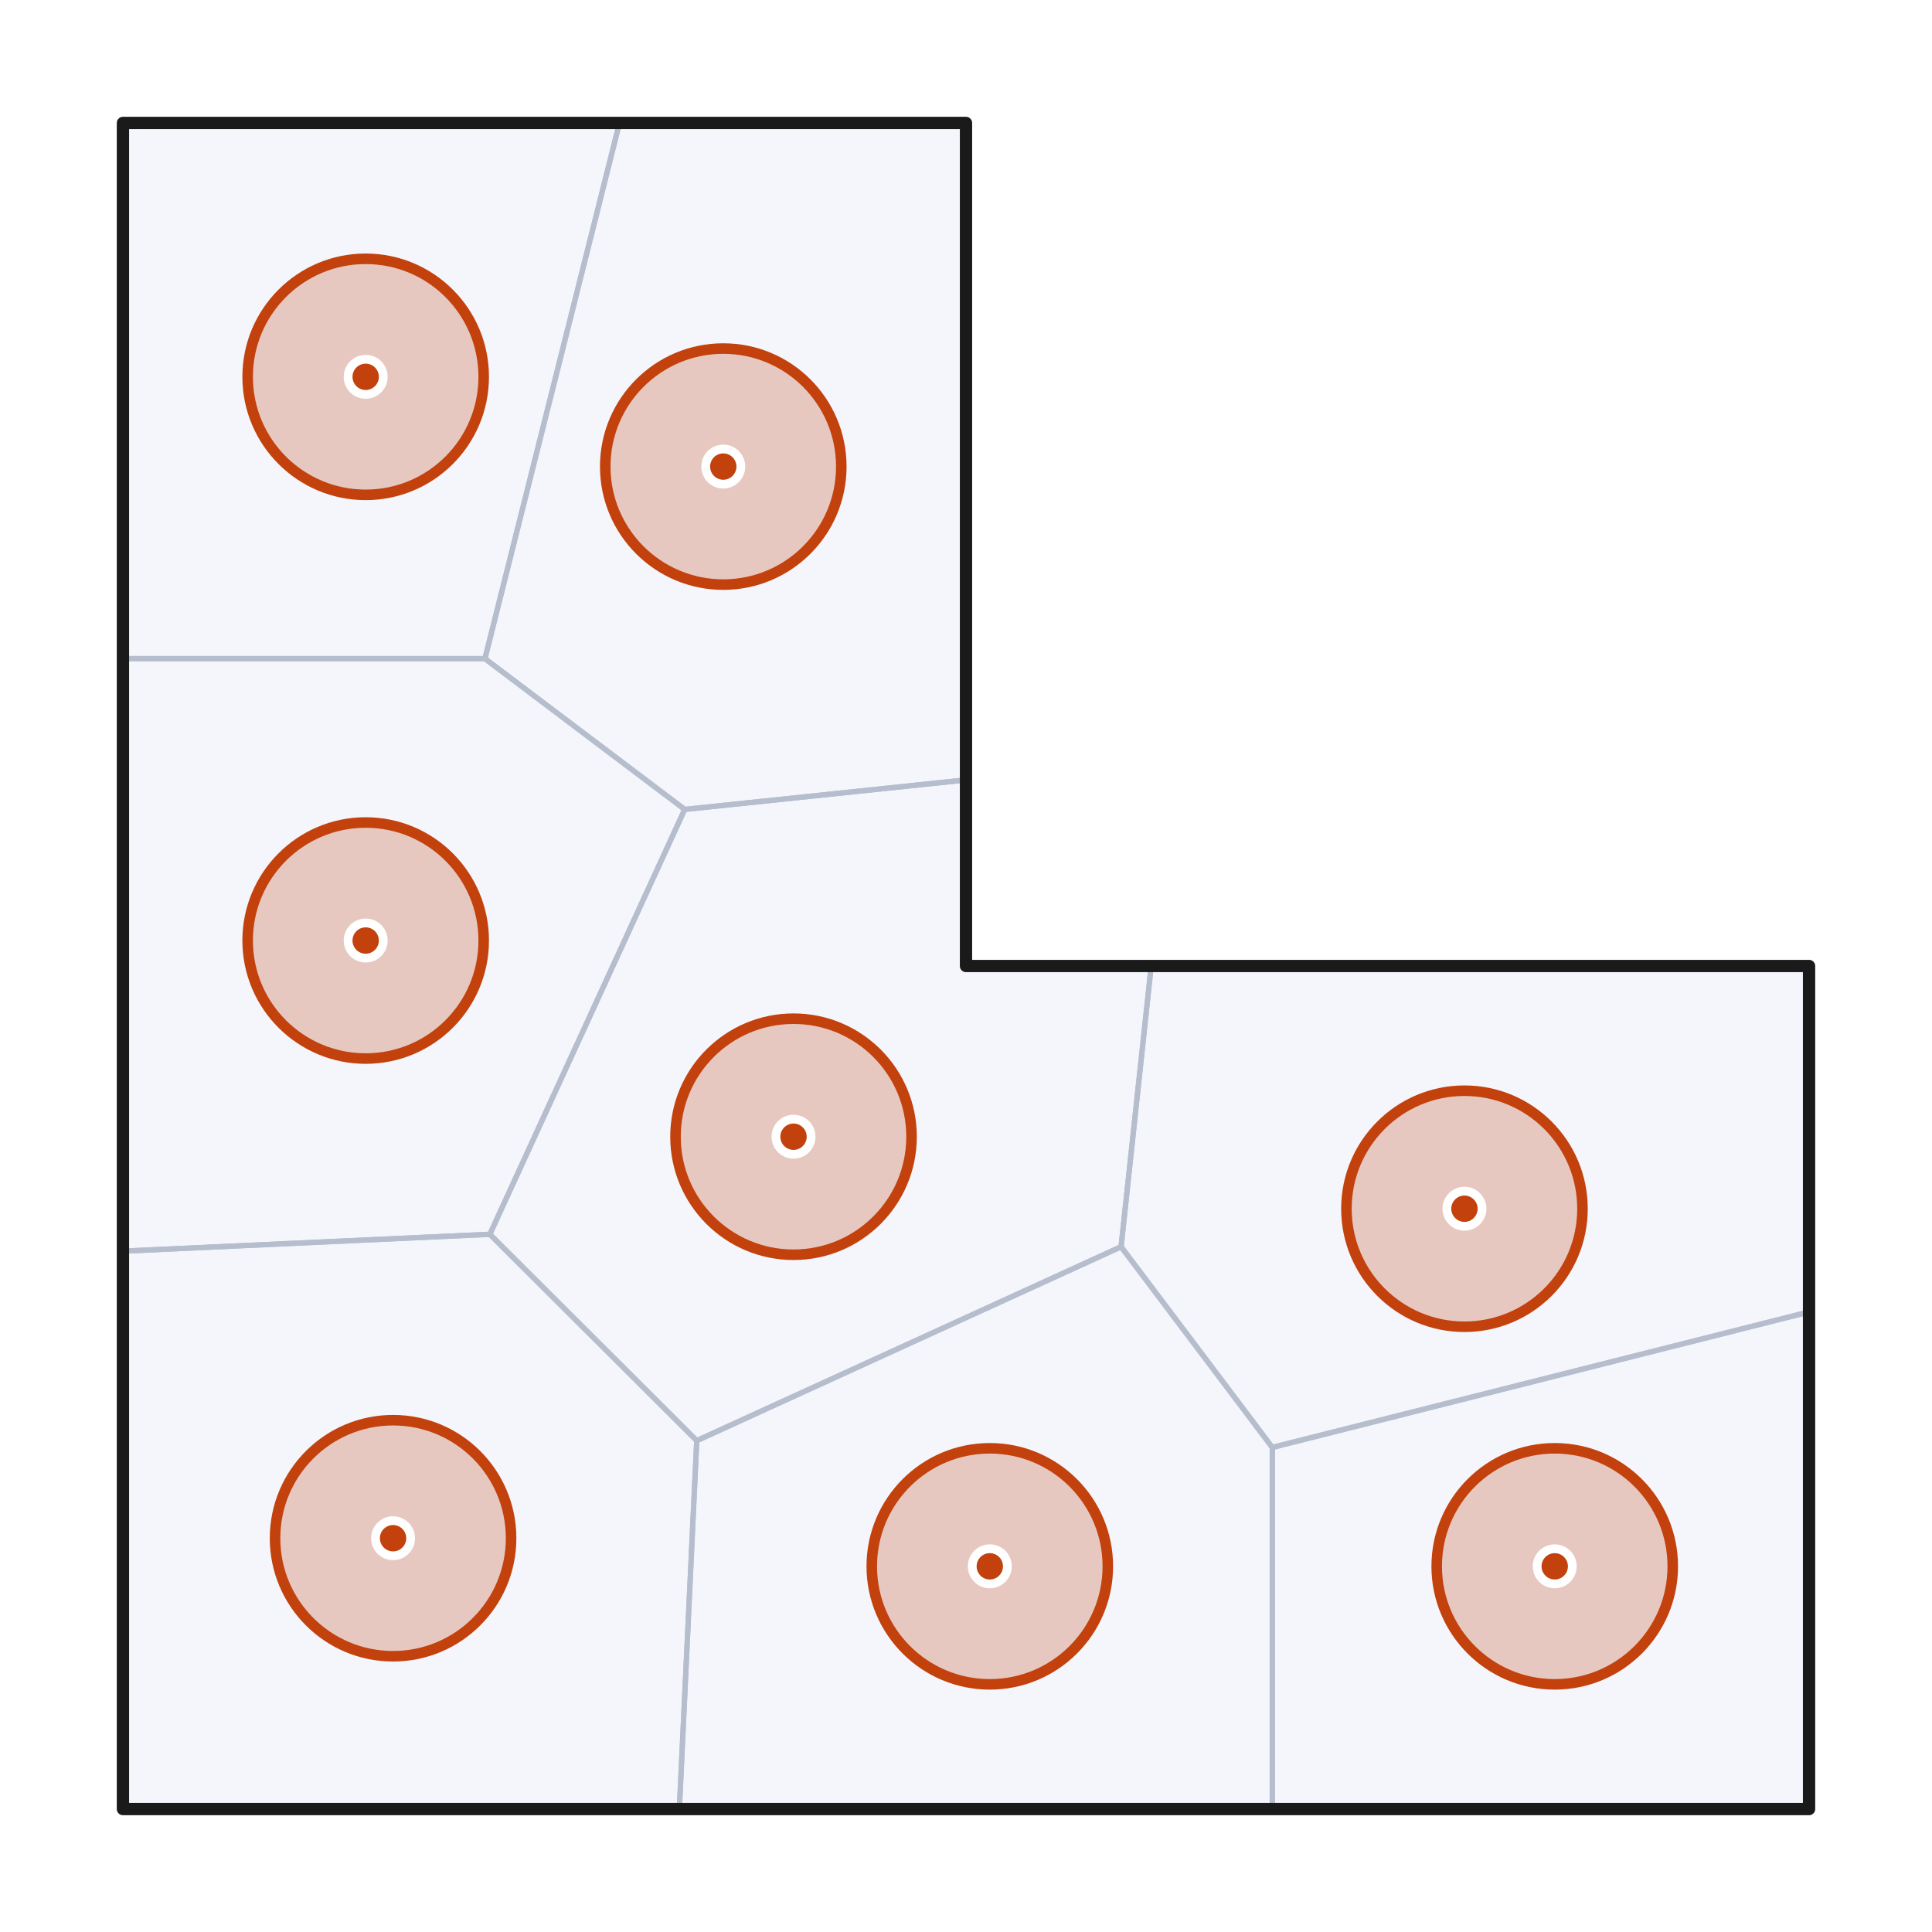
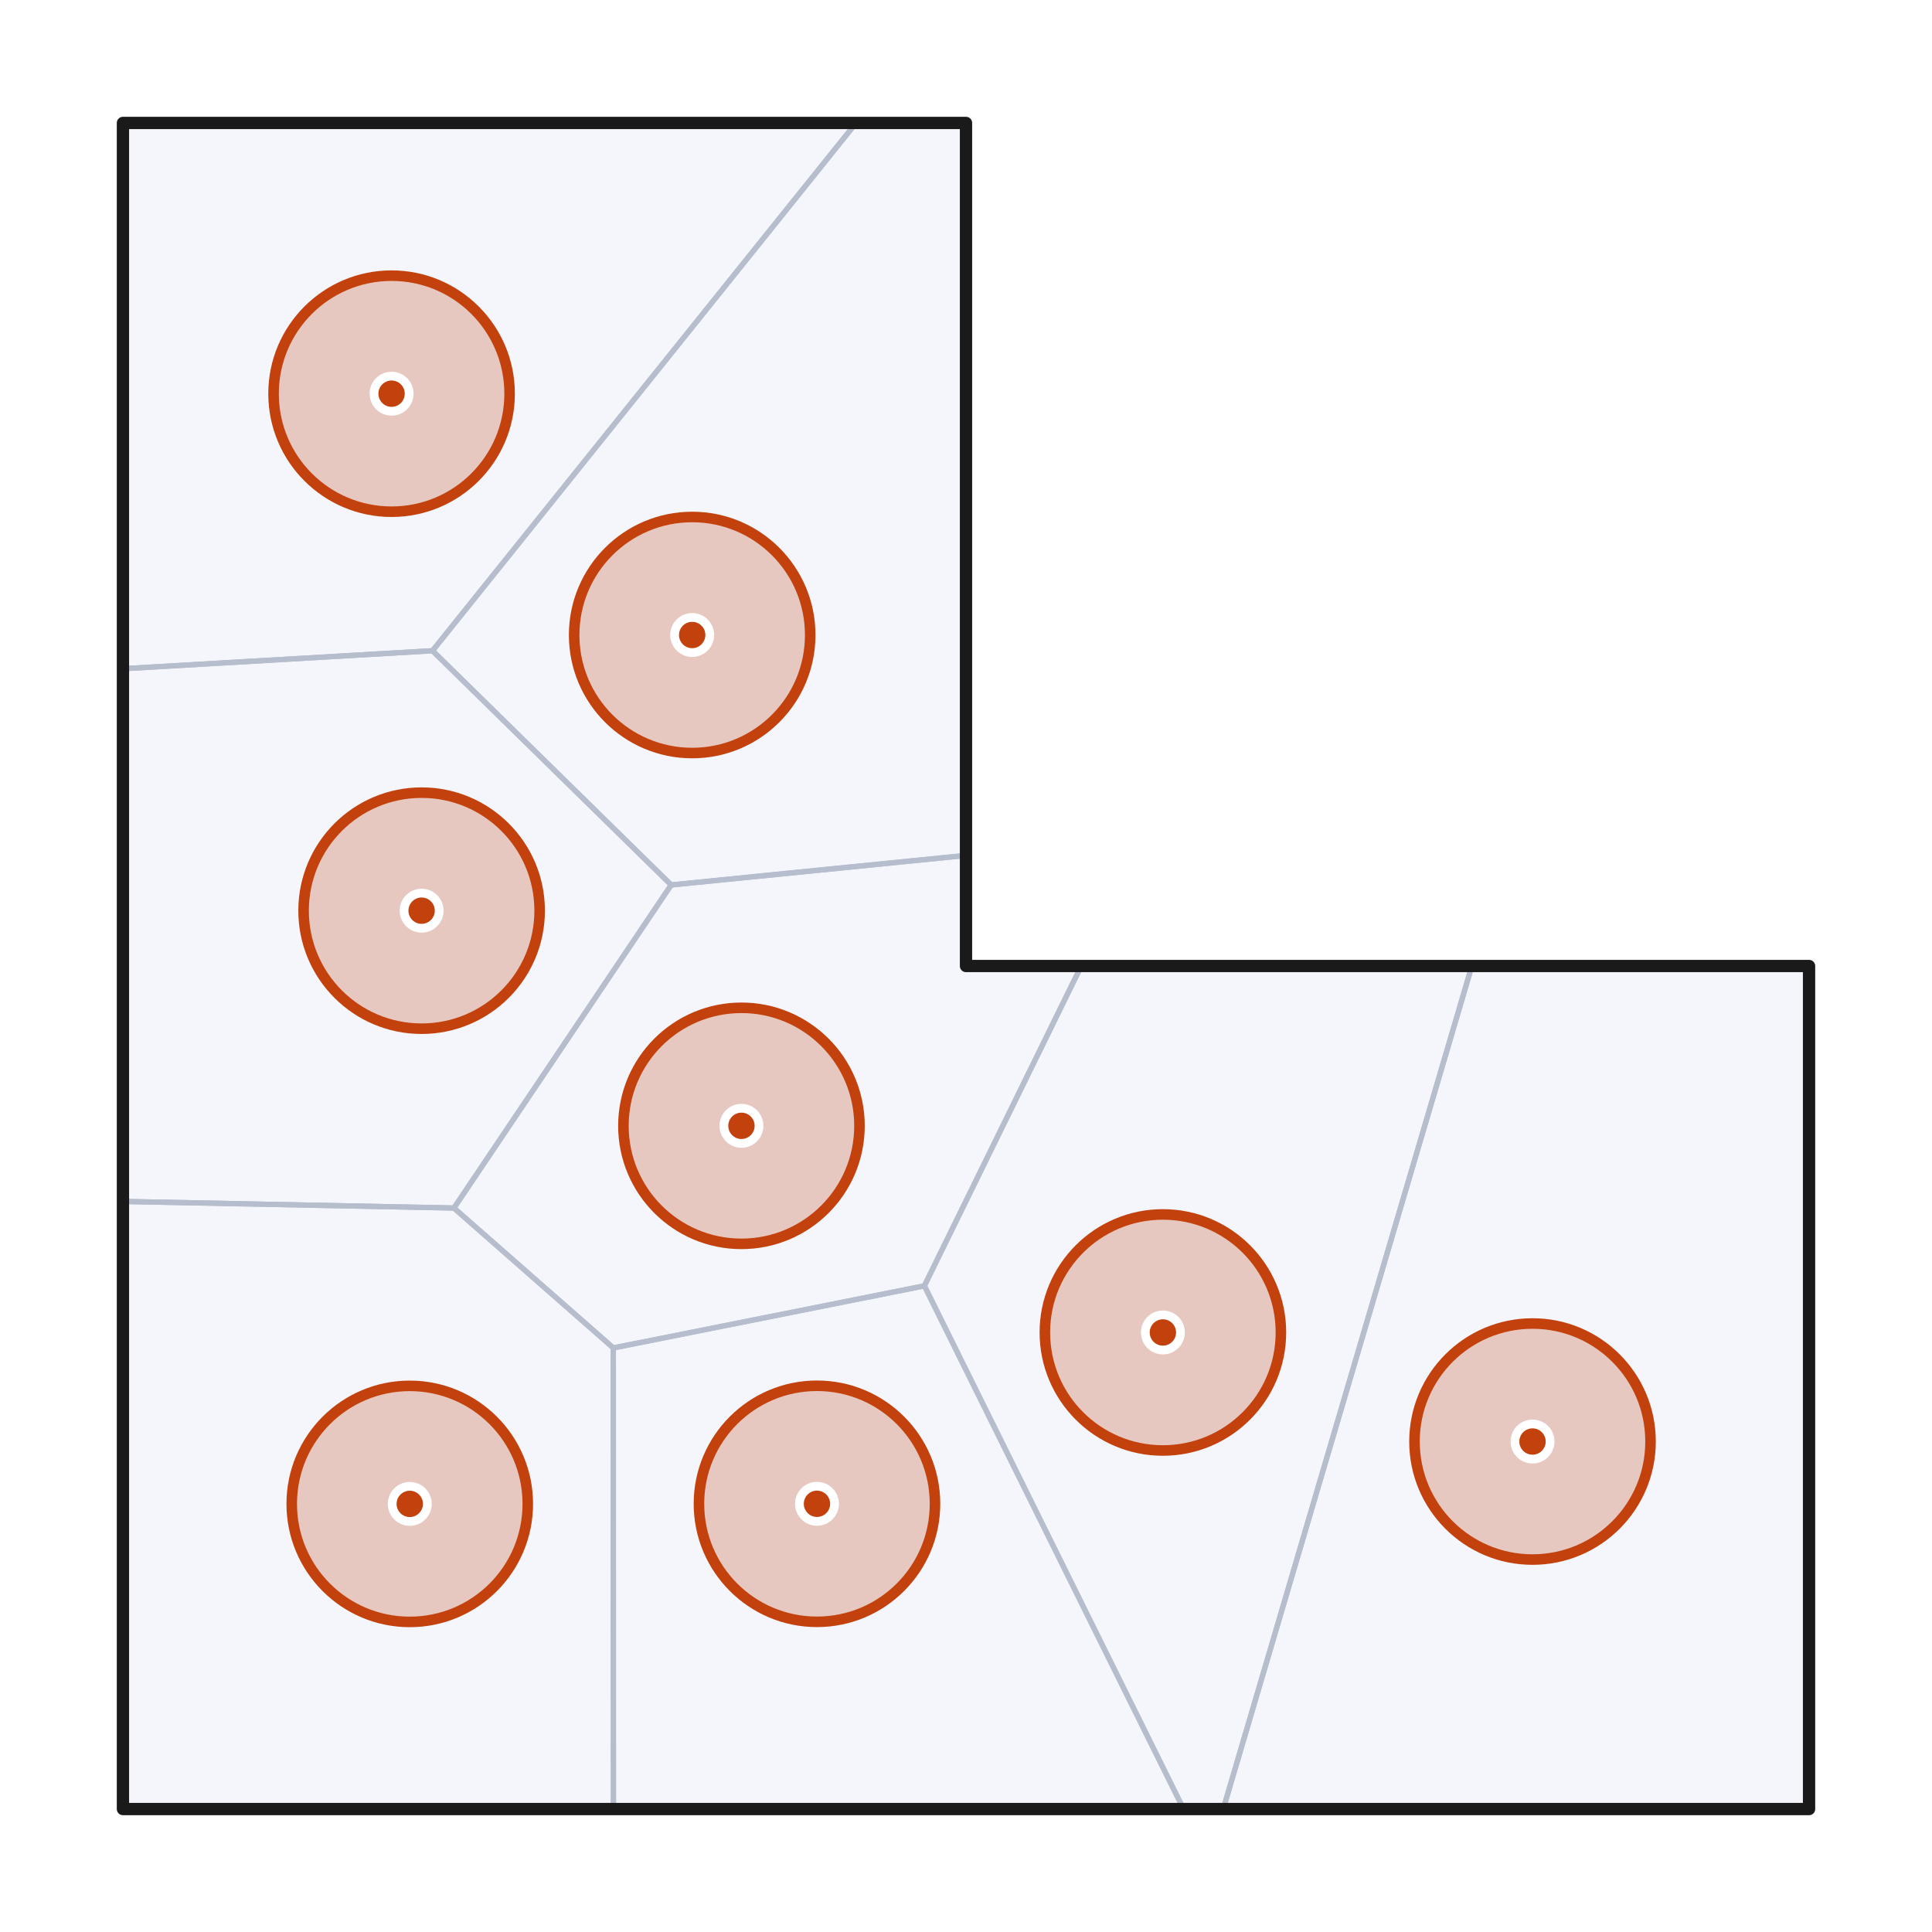
<svg xmlns="http://www.w3.org/2000/svg" viewBox="0 0 220 220" role="img" aria-label="8 circles of radius 0.7 in polygon">
  <style>
    .bg { fill: #fff; }
    .cells path { fill: rgba(80, 110, 200, 0.06); stroke: #b6bdcd; stroke-width: 0.6; }
    .boundary { fill: none; stroke: #1a1a1a; stroke-width: 1.4; stroke-linejoin: round; }
    .sites circle { fill: #c2410c; stroke: #fff; stroke-width: 1; }
    .sites circle.disc { fill: rgba(194, 65, 12, 0.25); stroke: #c2410c; stroke-width: 1.2; }
  </style>
  <rect class="bg" width="100%" height="100%" />
  <g class="cells">
-     <path d="M127.66,141.97 L144.88,164.82 L206.00,149.39 L206.00,110.00 L131.09,110.00 Z" />
-     <path d="M55.22,75.00 L77.97,92.17 L110.00,88.81 L110.00,14.00 L70.54,14.00 Z" />
-     <path d="M77.36,206.00 L144.88,206.00 L144.88,164.82 L127.66,141.97 L79.34,164.05 Z" />
-     <path d="M55.78,140.55 L79.34,164.05 L127.66,141.97 L131.09,110.00 L110.00,110.00 L110.00,88.81 L77.97,92.17 Z" />
-     <path d="M14.00,206.00 L77.36,206.00 L79.34,164.05 L55.78,140.55 L14.00,142.47 Z" />
-     <path d="M14.00,75.00 L55.22,75.00 L70.54,14.00 L14.00,14.00 Z" />
-     <path d="M144.88,206.00 L206.00,206.00 L206.00,149.39 L144.88,164.82 Z" />
-     <path d="M14.00,142.47 L55.78,140.55 L77.97,92.17 L55.22,75.00 L14.00,75.00 Z" />
+     <path d="M51.69,137.56 L69.84,153.49 L105.26,146.42 L123.12,110.00 L110.00,110.00 L110.00,97.41 L76.43,100.77 Z" />
+     <path d="M14.00,206.00 L69.85,206.00 L69.84,153.49 L51.69,137.56 L14.00,136.81 Z" />
+     <path d="M105.26,146.42 L134.77,206.00 L139.29,206.00 L167.60,110.00 L123.12,110.00 Z" />
+     <path d="M14.00,136.81 L51.69,137.56 L76.43,100.77 L49.25,74.10 L14.00,76.15 Z" />
+     <path d="M139.29,206.00 L206.00,206.00 L206.00,110.00 L167.60,110.00 Z" />
+     <path d="M69.84,153.49 L69.85,206.00 L134.77,206.00 L105.26,146.42 Z" />
+     <path d="M14.00,76.15 L49.25,74.10 L97.48,14.00 L14.00,14.00 Z" />
+     <path d="M49.25,74.10 L76.43,100.77 L110.00,97.41 L110.00,14.00 L97.48,14.00 Z" />
  </g>
  <path class="boundary" d="M14.00,206.00 L206.00,206.00 L206.00,110.00 L110.00,110.00 L110.00,14.00 L14.00,14.00 Z" />
  <g class="sites">
-     <circle class="disc" cx="166.76" cy="137.64" r="13.44" />
-     <circle cx="166.76" cy="137.64" r="2" />
-     <circle class="disc" cx="82.36" cy="53.13" r="13.44" />
-     <circle cx="82.36" cy="53.13" r="2" />
-     <circle class="disc" cx="112.71" cy="178.36" r="13.44" />
-     <circle cx="112.71" cy="178.36" r="2" />
-     <circle class="disc" cx="90.36" cy="129.44" r="13.44" />
-     <circle cx="90.36" cy="129.44" r="2" />
-     <circle class="disc" cx="44.76" cy="175.16" r="13.44" />
-     <circle cx="44.76" cy="175.16" r="2" />
-     <circle class="disc" cx="41.64" cy="42.91" r="13.44" />
-     <circle cx="41.64" cy="42.91" r="2" />
-     <circle class="disc" cx="177.04" cy="178.36" r="13.44" />
-     <circle cx="177.04" cy="178.36" r="2" />
-     <circle class="disc" cx="41.64" cy="107.10" r="13.44" />
-     <circle cx="41.64" cy="107.10" r="2" />
+     <circle class="disc" cx="84.43" cy="128.20" r="13.44" />
+     <circle cx="84.43" cy="128.20" r="2" />
+     <circle class="disc" cx="46.66" cy="171.25" r="13.44" />
+     <circle cx="46.66" cy="171.25" r="2" />
+     <circle class="disc" cx="132.42" cy="151.73" r="13.44" />
+     <circle cx="132.42" cy="151.73" r="2" />
+     <circle class="disc" cx="48.01" cy="103.70" r="13.44" />
+     <circle cx="48.01" cy="103.70" r="2" />
+     <circle class="disc" cx="174.51" cy="164.15" r="13.44" />
+     <circle cx="174.51" cy="164.15" r="2" />
+     <circle class="disc" cx="93.03" cy="171.24" r="13.44" />
+     <circle cx="93.03" cy="171.24" r="2" />
+     <circle class="disc" cx="44.59" cy="44.83" r="13.44" />
+     <circle cx="44.59" cy="44.83" r="2" />
+     <circle class="disc" cx="78.82" cy="72.31" r="13.44" />
+     <circle cx="78.82" cy="72.31" r="2" />
  </g>
</svg>
